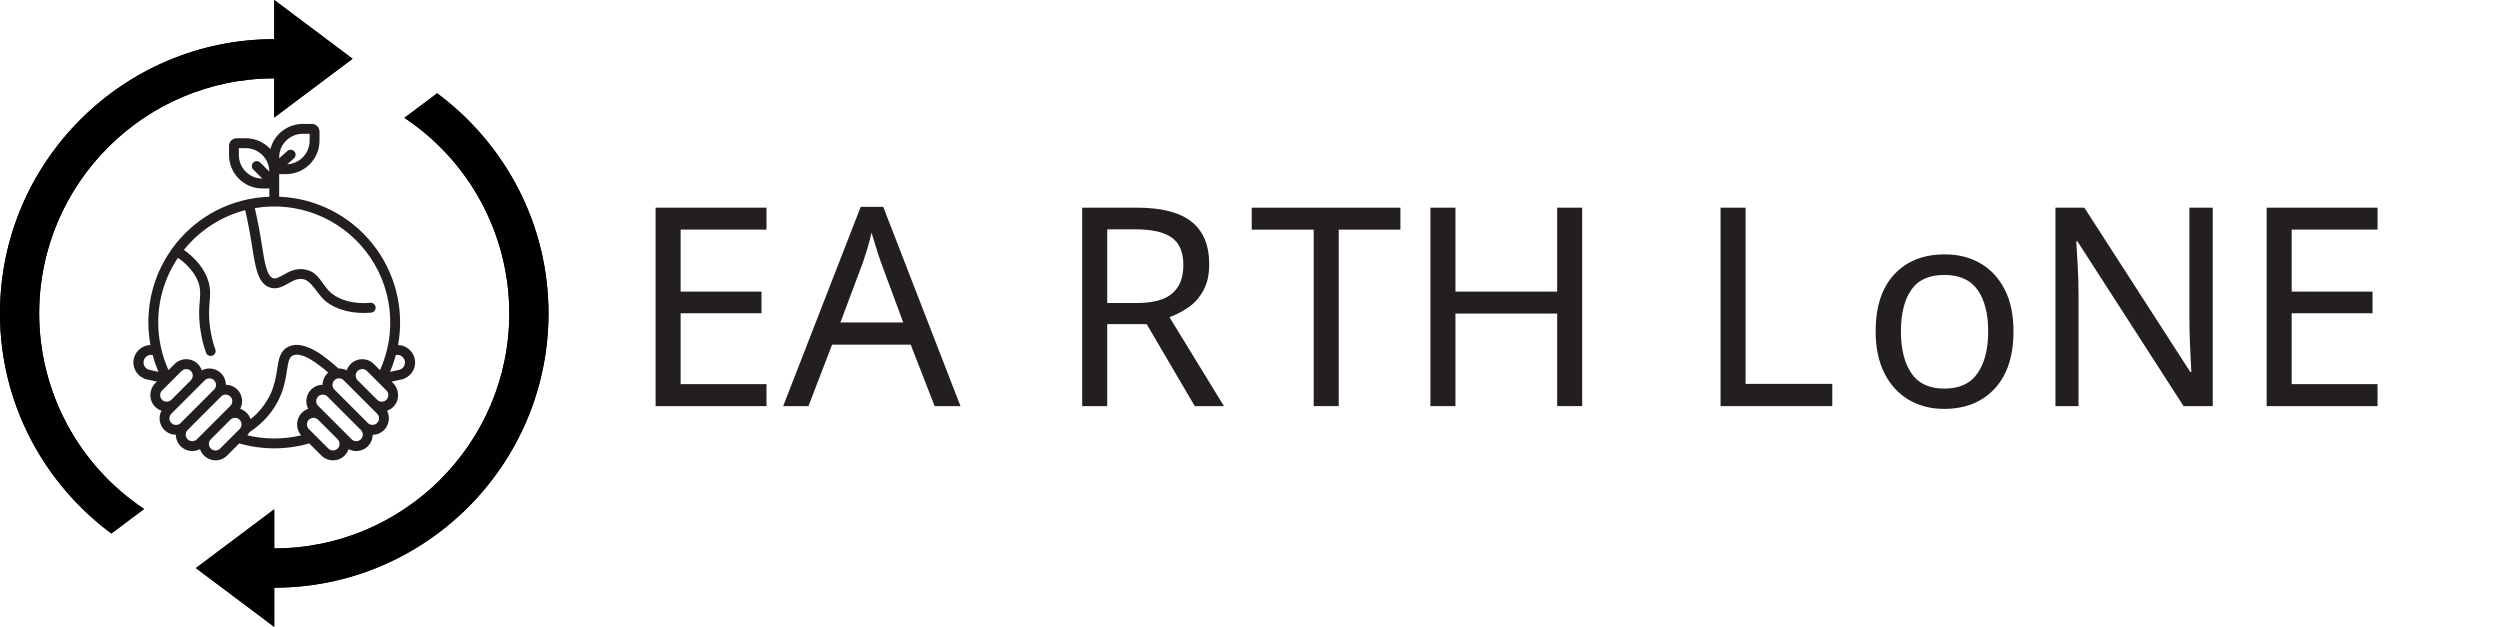
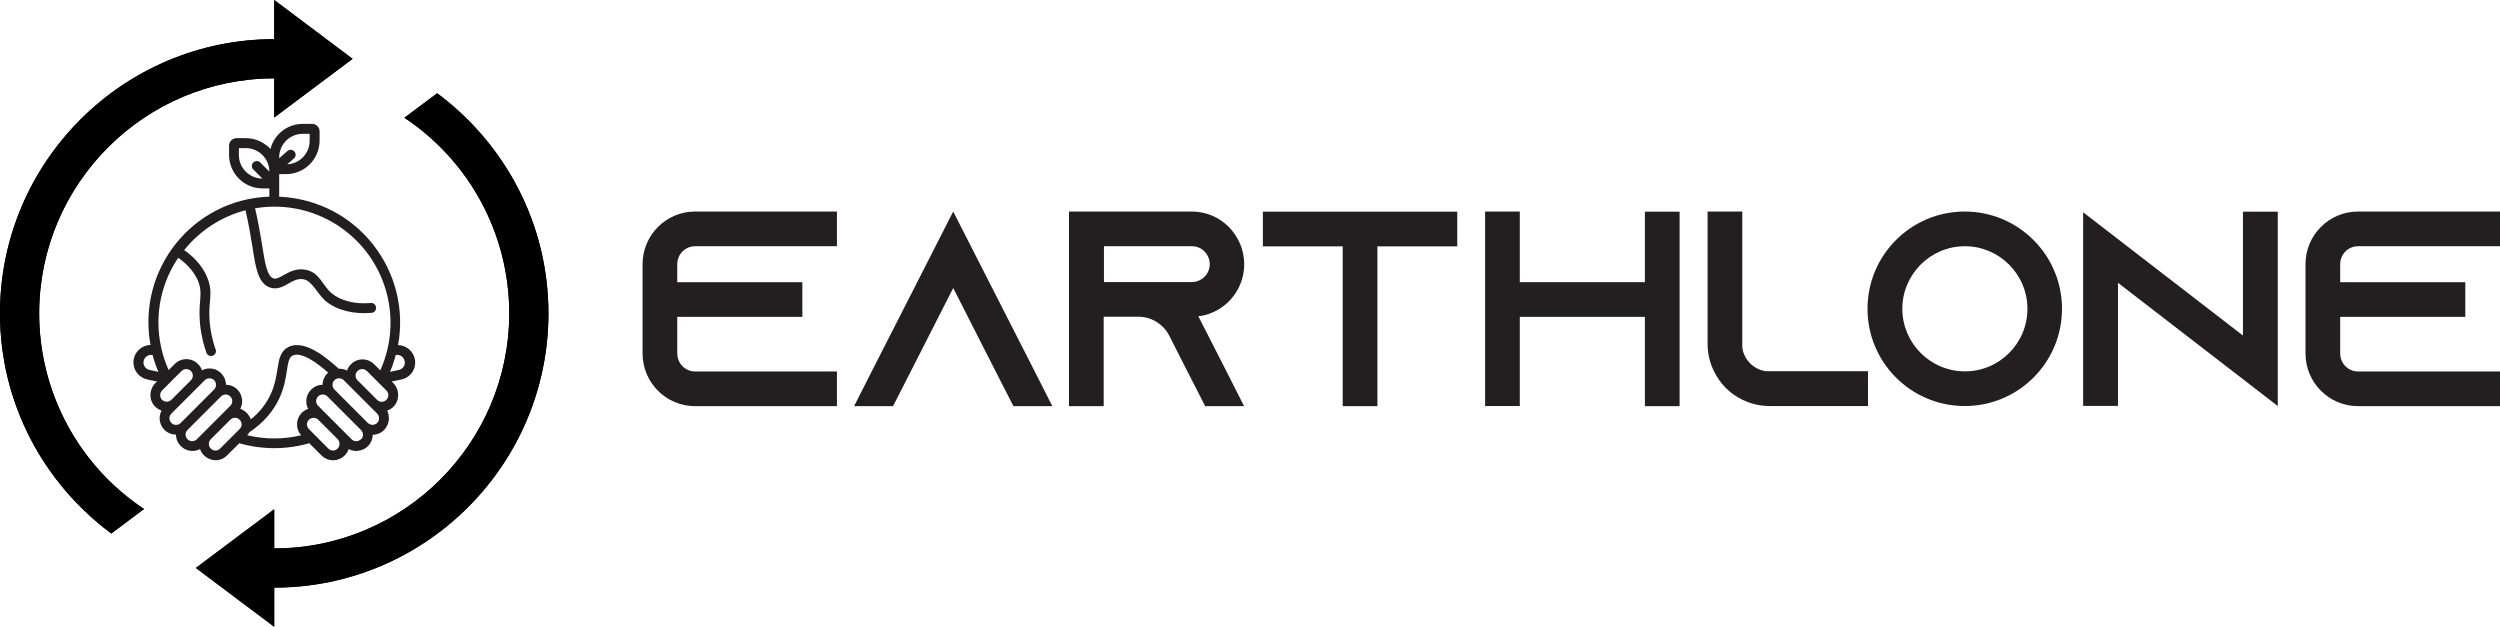
- <svg xmlns="http://www.w3.org/2000/svg" id="Layer_1" data-name="Layer 1" viewBox="0 0 2010.31 504.06">
-   <defs>
-     <style>.cls-1{font-size:223.48px;font-family:AzonixRegular, Azonix;}.cls-1,.cls-5{fill:#231f20;}.cls-2{letter-spacing:-0.03em;}.cls-3{letter-spacing:-0.08em;}.cls-4{fill:#010101;}</style>
-   </defs>
-   <text class="cls-1" transform="translate(505.51 326.56)">EA<tspan class="cls-2" x="343.03" y="0">R</tspan>
-     <tspan x="498.8" y="0">TH</tspan>
-     <tspan class="cls-3" x="856.36" y="0">L</tspan>
-     <tspan x="990.44" y="0">oNE</tspan>
-   </text>
-   <path class="cls-4" d="M283.53,47.26,220.52,0V31.5C98.93,31.5,0,130.43,0,252c0,72.52,35.34,136.78,89.54,177l26.31-19.73A188.94,188.94,0,0,1,31.5,252c0-104.23,84.79-189,189-189v31.5l63-47.25Z" />
-   <path class="cls-4" d="M220.52,441.05v-31.5l-63,47.25,63,47.26V472.55c121.6,0,220.53-98.92,220.53-220.52,0-72.52-35.34-136.78-89.54-177L325.2,94.76A188.94,188.94,0,0,1,409.55,252c0,104.23-84.79,189-189,189Z" />
-   <path class="cls-4" d="M283.53,47.26,220.52,0V31.5C98.93,31.5,0,130.43,0,252c0,72.52,35.34,136.78,89.54,177l26.31-19.73A188.94,188.94,0,0,1,31.5,252c0-104.23,84.79-189,189-189v31.5l63-47.25Z" />
-   <path class="cls-4" d="M220.52,441.05v-31.5l-63,47.25,63,47.26V472.55c121.6,0,220.53-98.92,220.53-220.52,0-72.52-35.34-136.78-89.54-177L325.2,94.76A188.94,188.94,0,0,1,409.55,252c0,104.23-84.79,189-189,189Z" />
-   <path class="cls-5" d="M320.09,277.47a101.16,101.16,0,0,0-95.6-119.28V140h5.57a26.89,26.89,0,0,0,26.86-26.86v-7.41a6.08,6.08,0,0,0-6.08-6.08h-7.42a26.9,26.9,0,0,0-26,20.23,26.79,26.79,0,0,0-19.76-8.7h-7.42a6.09,6.09,0,0,0-6.08,6.08v7.42A26.89,26.89,0,0,0,211,151.56h5.57v6.63c-61.89,2.28-106.64,58.65-95.6,119.28a14,14,0,0,0-2.32,27.75l7.6,1.65c-6.32,4.92-7.28,14.46-1.53,20.21a13.12,13.12,0,0,0,5.13,3.17,13.2,13.2,0,0,0,11.56,19.37,13.2,13.2,0,0,0,19.36,11.56,13.48,13.48,0,0,0,12.52,9,13.17,13.17,0,0,0,9.34-3.87l9.75-9.75a101.82,101.82,0,0,0,56.31,0l9.75,9.75a13.22,13.22,0,0,0,18.68,0,13,13,0,0,0,3.18-5.12,13.2,13.2,0,0,0,19.36-11.56,13.15,13.15,0,0,0,9.22-3.86,13.41,13.41,0,0,0,2.35-15.5,13.28,13.28,0,0,0,5.12-3.18c5.69-5.7,4.68-15.4-1.53-20.21l7.6-1.65a14,14,0,0,0-2.32-27.75Zm-95.6-150.94a19,19,0,0,1,18.93-18.94H249v5.57a19,19,0,0,1-18,18.92l5.75-5.09a4,4,0,0,0-5.25-5.93l-7,6.2Zm-14.81,4.62a4,4,0,1,0-5.6,5.6l6.88,6.88a19,19,0,0,1-18.9-18.93v-5.57h5.57A19,19,0,0,1,216.56,138ZM120.32,297.47a6.11,6.11,0,0,1,2.45-12A100.2,100.2,0,0,0,127.42,299Zm10,24a5.33,5.33,0,0,1,0-7.47L146,298.31a5.34,5.34,0,0,1,7.47,0,5.29,5.29,0,0,1,0,7.47l-15.69,15.69a5.34,5.34,0,0,1-7.48,0Zm7.48,18.68a5.29,5.29,0,0,1,0-7.47l26.89-26.9a5.34,5.34,0,0,1,7.48,0h0a5.33,5.33,0,0,1,0,7.47l-26.9,26.9A5.32,5.32,0,0,1,137.79,340.15Zm20.54,13.08a5.28,5.28,0,0,1-7.47-7.47l26.9-26.9a5.28,5.28,0,0,1,7.47,7.47ZM192.7,345,177,360.7a5.28,5.28,0,1,1-7.47-7.47l15.69-15.69A5.28,5.28,0,1,1,192.7,345Zm5.61-13.08a13.25,13.25,0,0,0-5.13-3.18,13.19,13.19,0,0,0-11.55-19.35,13.22,13.22,0,0,0-19.38-11.57,13,13,0,0,0-3.17-5.12h0a13.21,13.21,0,0,0-18.68,0l-4.94,4.94a93.68,93.68,0,0,1-8.22-38.34,92.71,92.71,0,0,1,15.87-52c8.27,5.73,14.43,13.35,16.76,20.88,1.49,4.8,1.18,8.68.76,14A92.72,92.72,0,0,0,162,270a83.26,83.26,0,0,0,3.5,13.08,4,4,0,1,0,7.46-2.68,75.13,75.13,0,0,1-3.18-11.89,84.86,84.86,0,0,1-1.2-25.62c.46-5.77.85-10.76-1.09-17-2.87-9.26-9.92-18.16-19.62-24.92A93.53,93.53,0,0,1,197.15,169c2.28,9.61,4.15,19.94,5.72,30,2.54,16.26,4.54,29.1,14.27,32.23,5.58,1.8,10.36-.9,14.58-3.29,3.94-2.22,7.65-4.32,12.16-3.45,6.88,1.34,11.38,12.29,17.67,17.46,9.24,7.6,22.74,10.61,36.27,9.49a4,4,0,1,0-.66-7.89c-12.06,1-23.49-1.89-30.58-7.72-7.87-6.47-9.57-16.86-21.19-19.12-7.37-1.43-13,1.77-17.57,4.33-3.7,2.1-6.08,3.35-8.26,2.65-5.07-1.64-6.91-13.42-8.86-25.91-1.59-10.21-3.5-20.71-5.8-30.45A93.31,93.31,0,0,1,305.58,297.65l-4.93-4.94a13.21,13.21,0,0,0-18.68,0h0a13.18,13.18,0,0,0-3.18,5.12,13.25,13.25,0,0,0-6.63-1.51c-8.91-8.08-27.14-23.8-40.16-17.56-6.84,3.27-7.89,10.07-9.1,17.94-.87,5.67-1.86,12.1-5,19.3a56,56,0,0,1-16.4,21.07,13.11,13.11,0,0,0-3.17-5.14Zm44.43,0a13.23,13.23,0,0,0-.52,18.13,94.28,94.28,0,0,1-43.39,0,14,14,0,0,0,1.72-2.44c11.58-7.84,19.63-17.15,24.59-28.43,3.58-8.16,4.7-15.44,5.6-21.29,1.09-7.11,1.75-10.59,4.69-12,7.28-3.49,20.66,6.89,28.49,13.7a13.15,13.15,0,0,0-4.5,9.8,13.18,13.18,0,0,0-11.55,19.35A13.25,13.25,0,0,0,242.74,331.93Zm28.77,28.77a5.29,5.29,0,0,1-7.47,0L248.35,345a5.29,5.29,0,0,1,0-7.47h0a5.31,5.31,0,0,1,7.47,0l15.69,15.69A5.34,5.34,0,0,1,271.51,360.7Zm18.68-7.47a5.29,5.29,0,0,1-7.47,0l-26.9-26.9a5.28,5.28,0,0,1,7.47-7.47l26.9,26.9A5.29,5.29,0,0,1,290.19,353.23Zm13.07-13.08a5.32,5.32,0,0,1-7.47,0l-26.9-26.9a5.32,5.32,0,0,1,0-7.47h0a5.34,5.34,0,0,1,7.48,0c8.45,8.54,18.81,18.82,26.89,26.9A5.29,5.29,0,0,1,303.26,340.15Zm7.47-18.68a5.29,5.29,0,0,1-7.47,0l-15.69-15.69a5.29,5.29,0,0,1,0-7.47h0a5.32,5.32,0,0,1,7.47,0c3.09,3.08,12.43,12.46,15.7,15.69A5.33,5.33,0,0,1,310.73,321.47Zm10-24-7.1,1.54a100.2,100.2,0,0,0,4.65-13.51,6.11,6.11,0,0,1,2.45,12Z" />
+ <svg xmlns="http://www.w3.org/2000/svg" version="1.1" id="Layer_1" x="0px" y="0px" viewBox="0 0 2010.3 504.1" style="enable-background:new 0 0 2010.3 504.1;" xml:space="preserve">
+   <style type="text/css">
+ 	.st0{enable-background:new    ;}
+ 	.st1{fill:#231F20;}
+ 	.st2{fill:#010101;}
+ </style>
+   <g class="st0">
+     <path class="st1" d="M544.6,212.4v14.5h100.6v27.9H544.6v29.5c0,7.9,6.4,14.4,14.3,14.4H673v27.9H558.9c-23.3,0-42.2-19-42.2-42.3   v-71.9c0-23.3,18.9-42.3,42.2-42.3H673V198H558.9C551,198,544.6,204.5,544.6,212.4z" />
+     <path class="st1" d="M846.2,326.6h-31.3l-14.3-28l-34.1-67l-34.1,67l-14.3,28h-31.3l14.2-28l65.5-128.5L832,298.6L846.2,326.6z" />
+   </g>
+   <g class="st0">
+     <path class="st1" d="M986.2,298.6l14.2,28h-31.3l-14.3-28l-14.9-29.3l-0.7-1.2c-4.8-8-13.7-13.4-23.8-13.4h-27.9v71.9h-27.9V170.1   h98.7c11.7,0,22.2,4.7,29.8,12.4c7.6,7.7,12.4,18.3,12.4,29.9c0,17.1-10.1,31.9-24.7,38.5c-3.8,1.8-7.9,3-12.2,3.4c0,0,0,0,0,0   L986.2,298.6z M958.4,226.8c2,0,4-0.4,5.9-1.3c5.2-2.3,8.5-7.4,8.5-13.1c0-5.1-2.7-8.6-4.3-10.3c-1.9-1.8-5.1-4.1-10-4.1h-70.8   v28.8H958.4z" />
+   </g>
+   <g class="st0">
+     <path class="st1" d="M1171.8,170.2v27.9h-64.2v128.5h-27.9V198.1h-64.2v-27.9H1171.8z" />
+     <path class="st1" d="M1350.6,170.2v156.4h-27.9v-71.8h-100.6v71.7h-27.9V170.1h27.9v56.8h100.6v-56.7H1350.6z" />
+   </g>
+   <g class="st0">
+     <path class="st1" d="M1502.1,298.6v27.9h-79.2c-7.9,0-15.3-1.9-21.9-5.1c-9.9-4.8-17.9-12.8-22.7-22.8c-3.3-6.6-5.2-14-5.2-21.9   V170.1h27.9v109.3c1.3,9.9,9.2,17.8,19.1,19.1H1502.1z" />
+   </g>
+   <g class="st0">
+     <path class="st1" d="M1658.1,248.3c0,43.2-35,78.2-78.2,78.2c-43.2,0-78.2-35-78.2-78.2c0-43.2,35-78.2,78.2-78.2   S1658.1,205.2,1658.1,248.3z M1630.3,248.3c0-27.7-22.6-50.3-50.3-50.3c-27.7,0-50.3,22.6-50.3,50.3c0,27.7,22.6,50.3,50.3,50.3   C1607.7,298.7,1630.3,276.1,1630.3,248.3z" />
+     <path class="st1" d="M1831.6,170.1v156.4l-28-21.6l-100.5-77.5v99h-28V170.7l28,21.6l100.5,77.5v-99.6H1831.6z" />
+     <path class="st1" d="M1881.8,212.4v14.5h100.6v27.9h-100.6v29.5c0,7.9,6.4,14.4,14.3,14.4h114.2v27.9h-114.2   c-23.3,0-42.2-19-42.2-42.3v-71.9c0-23.3,18.9-42.3,42.2-42.3h114.2V198h-114.2C1888.2,198,1881.8,204.5,1881.8,212.4z" />
+   </g>
+   <path class="st2" d="M283.5,47.3L220.5,0v31.5C98.9,31.5,0,130.4,0,252c0,72.5,35.3,136.8,89.5,177l26.3-19.7  c-52.7-35-84.3-94-84.3-157.3c0-104.2,84.8-189,189-189v31.5L283.5,47.3L283.5,47.3z" />
+   <path class="st2" d="M220.5,441v-31.5l-63,47.2l63,47.3v-31.5C342.1,472.5,441,373.6,441,252c0-72.5-35.3-136.8-89.5-177l-26.3,19.7  c52.7,35,84.3,94,84.3,157.2C409.5,356.2,324.8,441,220.5,441L220.5,441z" />
+   <path class="st2" d="M283.5,47.3L220.5,0v31.5C98.9,31.5,0,130.4,0,252c0,72.5,35.3,136.8,89.5,177l26.3-19.7  c-52.7-35-84.3-94-84.3-157.3c0-104.2,84.8-189,189-189v31.5L283.5,47.3L283.5,47.3z" />
+   <path class="st2" d="M220.5,441v-31.5l-63,47.2l63,47.3v-31.5C342.1,472.5,441,373.6,441,252c0-72.5-35.3-136.8-89.5-177l-26.3,19.7  c52.7,35,84.3,94,84.3,157.2C409.5,356.2,324.8,441,220.5,441L220.5,441z" />
+   <path class="st1" d="M320.1,277.5c10-55-26.4-107.7-81.3-117.7c-4.7-0.9-9.5-1.4-14.3-1.6V140h5.6c14.8,0,26.8-12,26.9-26.9v-7.4  c0-3.4-2.7-6.1-6.1-6.1l0,0h-7.4c-12.3,0-23,8.3-26,20.2c-5.1-5.5-12.2-8.7-19.8-8.7h-7.4c-3.4,0-6.1,2.7-6.1,6.1v7.4  c0,14.8,12,26.9,26.8,26.9h5.6v6.6c-61.9,2.3-106.6,58.6-95.6,119.3c-7.7,0.2-13.9,6.6-13.7,14.3c0.1,6.6,4.9,12.2,11.4,13.5  l7.6,1.6c-6.3,4.9-7.3,14.5-1.5,20.2c1.4,1.4,3.2,2.5,5.1,3.2c-3.4,6.4-0.9,14.4,5.5,17.8c1.9,1,3.9,1.5,6.1,1.5  c0.1,7.3,6,13.1,13.3,13.1c2.1,0,4.2-0.5,6-1.5c1.9,5.3,6.9,8.9,12.5,9c3.5,0,6.9-1.4,9.3-3.9l9.8-9.8c18.4,5.3,37.9,5.3,56.3,0  l9.8,9.8c5.2,5.2,13.5,5.2,18.7,0c1.4-1.4,2.5-3.2,3.2-5.1c6.4,3.4,14.4,0.9,17.8-5.5c1-1.9,1.5-3.9,1.5-6c3.5,0,6.8-1.4,9.2-3.9  c4-4.1,5-10.4,2.4-15.5c1.9-0.7,3.7-1.7,5.1-3.2c5.7-5.7,4.7-15.4-1.5-20.2l7.6-1.6c7.6-1.4,12.6-8.8,11.1-16.4  C332.3,282.4,326.7,277.6,320.1,277.5L320.1,277.5z M224.5,126.5c0-10.4,8.5-18.9,18.9-18.9h5.6v5.6c0,10.1-7.9,18.4-18,18.9  l5.8-5.1c1.4-1.7,1.2-4.2-0.5-5.6c-1.4-1.2-3.3-1.3-4.8-0.3l-7,6.2L224.5,126.5z M209.7,131.1c-1.3-1.8-3.8-2.1-5.6-0.8  s-2.1,3.8-0.8,5.6c0.2,0.3,0.5,0.6,0.8,0.8l6.9,6.9c-10.4-0.1-18.9-8.5-18.9-18.9v-5.6h5.6c10.4,0,18.9,8.5,18.9,18.9L209.7,131.1z   M120.3,297.5c-3.3-0.7-5.5-3.9-4.8-7.2c0.7-3.3,3.9-5.5,7.2-4.8c1.2,4.6,2.8,9.1,4.7,13.5L120.3,297.5z M130.3,321.5  c-2-2.1-2-5.4,0-7.5l15.7-15.7c2.1-2,5.4-2,7.5,0c2.1,2.1,2.1,5.4,0,7.5l-15.7,15.7C135.7,323.5,132.4,323.5,130.3,321.5  L130.3,321.5z M137.8,340.1c-2.1-2.1-2.1-5.4,0-7.5l26.9-26.9c2.1-2,5.4-2,7.5,0l0,0c2,2.1,2,5.4,0,7.5l-26.9,26.9  C143.2,342.2,139.9,342.2,137.8,340.1L137.8,340.1z M158.3,353.2c-2.1,2.1-5.4,2.1-7.5,0s-2.1-5.4,0-7.5l0,0l26.9-26.9  c2.1-2.1,5.4-2.1,7.5,0s2.1,5.4,0,7.5L158.3,353.2z M192.7,345L177,360.7c-2.1,2.1-5.4,2.1-7.5,0s-2.1-5.4,0-7.5l15.7-15.7  c2.1-2.1,5.4-2.1,7.5,0C194.8,339.6,194.8,342.9,192.7,345z M198.3,331.9c-1.4-1.4-3.2-2.5-5.1-3.2c3.4-6.4,0.9-14.4-5.5-17.8  c-1.9-1-3.9-1.5-6-1.5c-0.1-7.3-6-13.2-13.3-13.1c-2.1,0-4.2,0.5-6,1.5c-0.6-1.9-1.7-3.7-3.2-5.1l0,0c-5.2-5.2-13.5-5.2-18.7,0  l-4.9,4.9c-5.4-12.1-8.2-25.1-8.2-38.3c0-18.5,5.5-36.6,15.9-52c8.3,5.7,14.4,13.4,16.8,20.9c1.5,4.8,1.2,8.7,0.8,14  c-0.9,9.3-0.5,18.7,1.4,27.8c0.8,4.4,2,8.8,3.5,13.1c0.5,2.2,2.6,3.5,4.7,3.1c2.2-0.5,3.5-2.6,3.1-4.7c-0.1-0.4-0.2-0.7-0.4-1  c-1.4-3.9-2.4-7.8-3.2-11.9c-1.7-8.4-2.1-17.1-1.2-25.6c0.5-5.8,0.9-10.8-1.1-17c-2.9-9.3-9.9-18.2-19.6-24.9  c12.6-15.7,29.8-26.9,49.3-32c2.3,9.6,4.1,19.9,5.7,30c2.5,16.3,4.5,29.1,14.3,32.2c5.6,1.8,10.4-0.9,14.6-3.3  c3.9-2.2,7.6-4.3,12.2-3.4c6.9,1.3,11.4,12.3,17.7,17.5c9.2,7.6,22.7,10.6,36.3,9.5c2.2,0.1,4.1-1.5,4.2-3.8  c0.1-2.2-1.5-4.1-3.8-4.2c-0.4,0-0.8,0-1.1,0.1c-12.1,1-23.5-1.9-30.6-7.7c-7.9-6.5-9.6-16.9-21.2-19.1c-7.4-1.4-13,1.8-17.6,4.3  c-3.7,2.1-6.1,3.4-8.3,2.6c-5.1-1.6-6.9-13.4-8.9-25.9c-1.6-10.2-3.5-20.7-5.8-30.4c50.8-8.6,99,25.6,107.6,76.4  c3.1,18.3,0.7,37-6.9,53.9l-4.9-4.9c-5.2-5.2-13.5-5.2-18.7,0l0,0c-1.4,1.4-2.5,3.2-3.2,5.1c-2-1.1-4.3-1.6-6.6-1.5  c-8.9-8.1-27.1-23.8-40.2-17.6c-6.8,3.3-7.9,10.1-9.1,17.9c-0.9,5.7-1.9,12.1-5,19.3c-3.7,8.2-9.3,15.5-16.4,21.1  C200.9,335.1,199.8,333.4,198.3,331.9L198.3,331.9z M242.7,331.9c-4.9,5-5.2,12.9-0.5,18.1c-14.3,3.4-29.1,3.4-43.4,0  c0.7-0.7,1.2-1.6,1.7-2.4c11.6-7.8,19.6-17.1,24.6-28.4c3.6-8.2,4.7-15.4,5.6-21.3c1.1-7.1,1.8-10.6,4.7-12  c7.3-3.5,20.7,6.9,28.5,13.7c-2.8,2.5-4.5,6-4.5,9.8c-7.3,0.1-13.1,6-13.1,13.3c0,2.1,0.5,4.2,1.5,6.1  C245.9,329.4,244.2,330.5,242.7,331.9L242.7,331.9z M271.5,360.7c-2.1,2.1-5.4,2.1-7.5,0L248.4,345c-2.1-2.1-2.1-5.4,0-7.5l0,0  c2.1-2,5.4-2,7.5,0l15.7,15.7C273.5,355.3,273.5,358.6,271.5,360.7L271.5,360.7z M290.2,353.2c-2.1,2.1-5.4,2.1-7.5,0l-26.9-26.9  c-2.1-2.1-2.1-5.4,0-7.5c2.1-2.1,5.4-2.1,7.5,0l26.9,26.9c2.1,2,2.3,5.3,0.3,7.4C290.4,353.2,290.3,353.3,290.2,353.2L290.2,353.2z   M303.3,340.1c-2.1,2-5.4,2-7.5,0l-26.9-26.9c-2-2.1-2-5.4,0-7.5l0,0c2.1-2,5.4-2,7.5,0c8.5,8.5,18.8,18.8,26.9,26.9  C305.3,334.7,305.3,338.1,303.3,340.1L303.3,340.1z M310.7,321.5c-2.1,2.1-5.4,2.1-7.5,0l-15.7-15.7c-2.1-2.1-2.1-5.4,0-7.5l0,0  c2.1-2,5.4-2,7.5,0c3.1,3.1,12.4,12.5,15.7,15.7C312.8,316.1,312.8,319.4,310.7,321.5L310.7,321.5z M320.7,297.5l-7.1,1.5  c1.9-4.4,3.4-8.9,4.6-13.5c3.3-0.7,6.5,1.5,7.2,4.8S324,296.8,320.7,297.5L320.7,297.5z" />
</svg>
